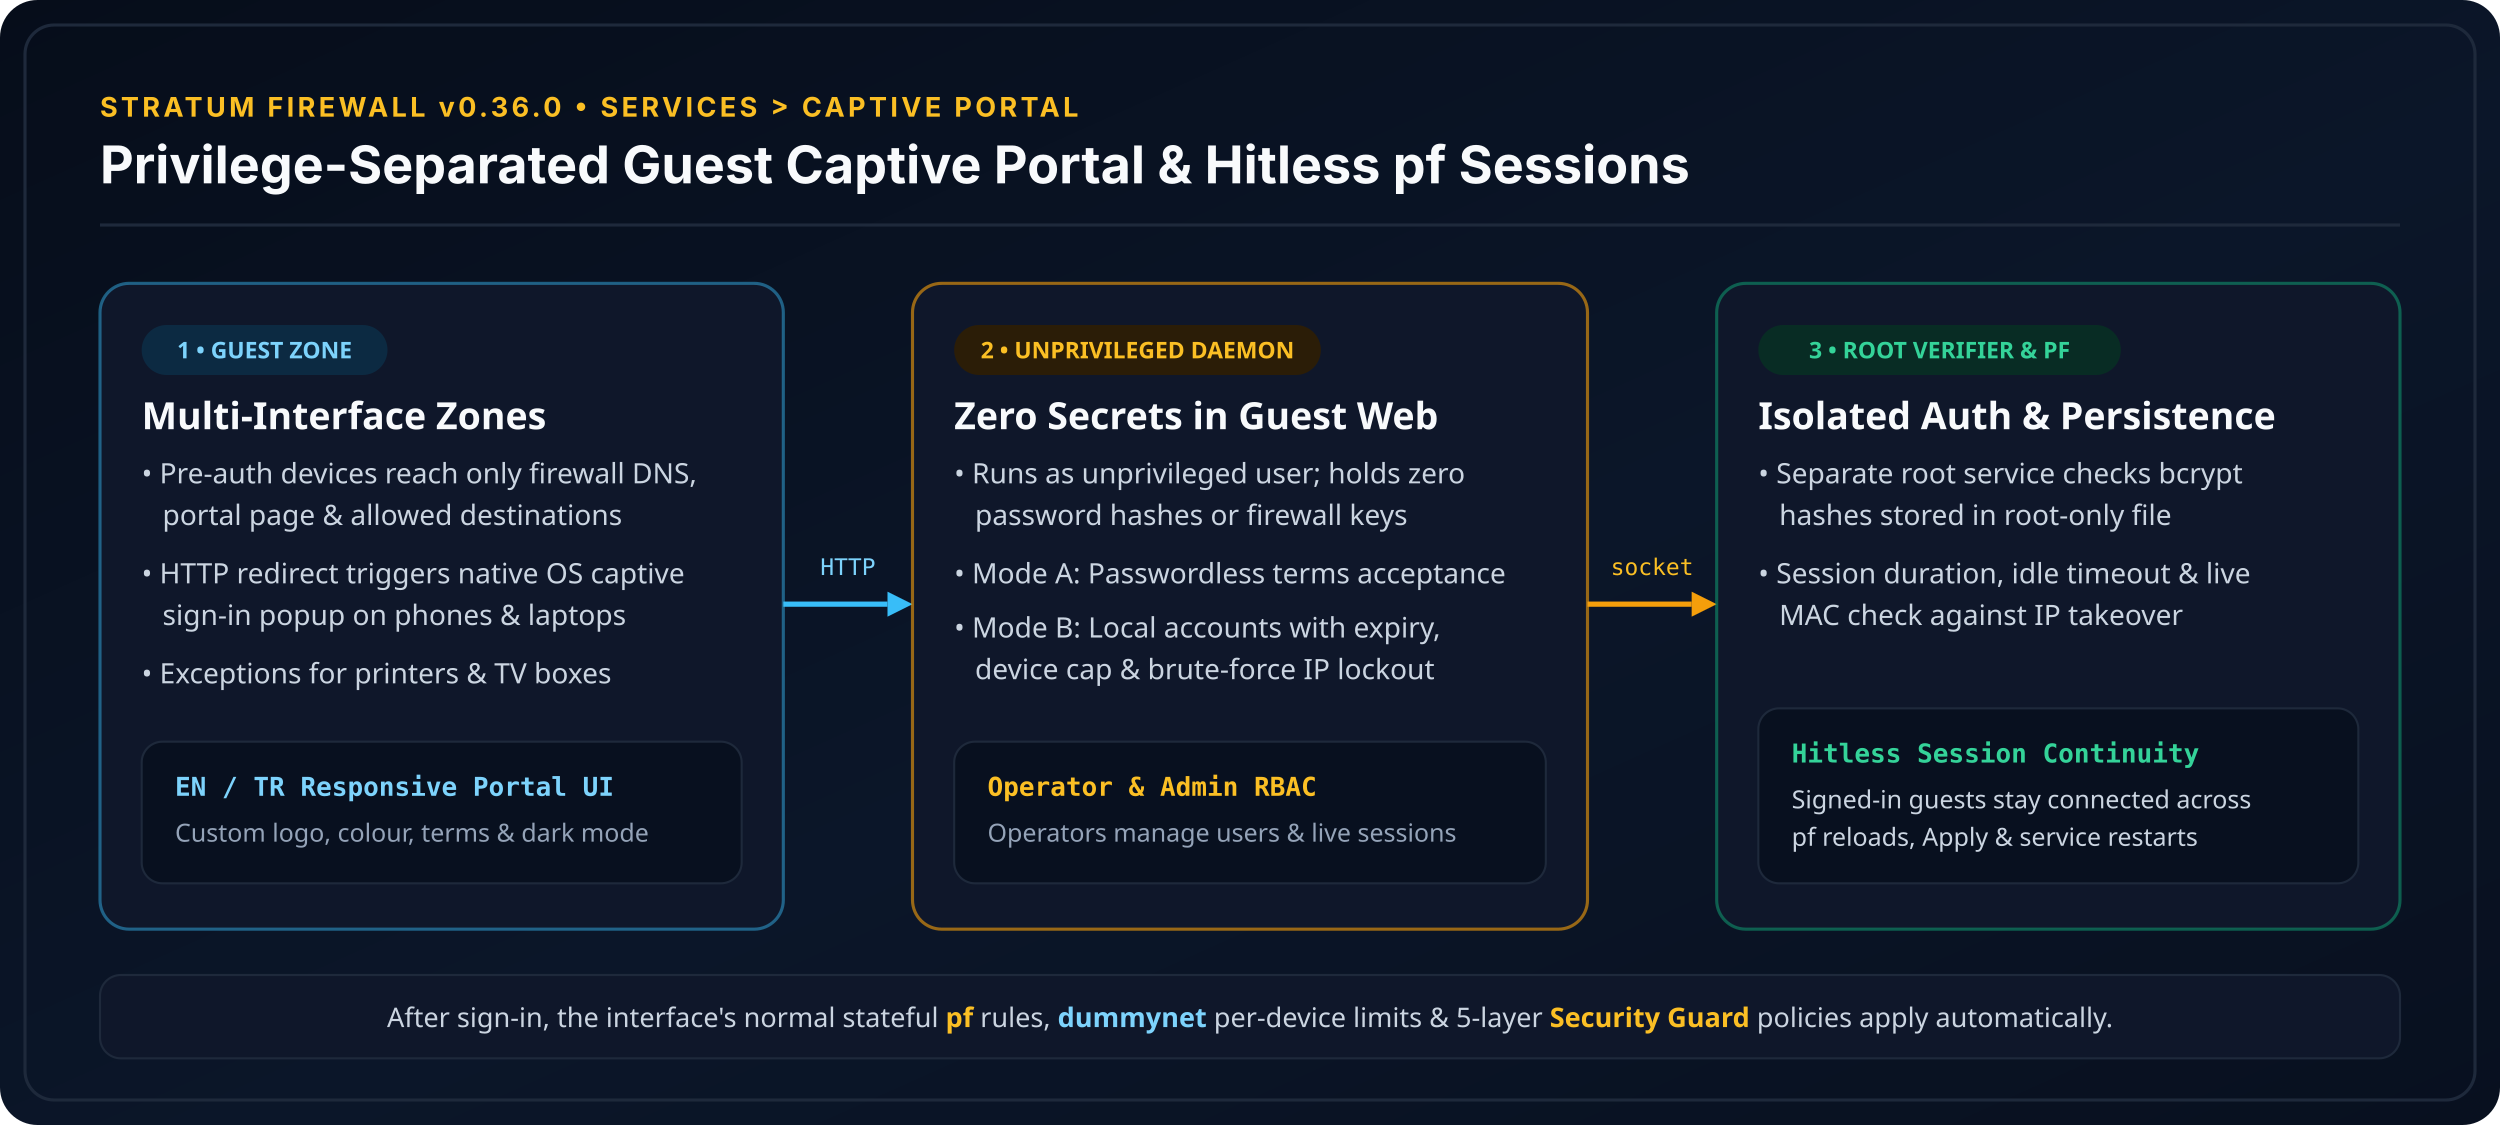
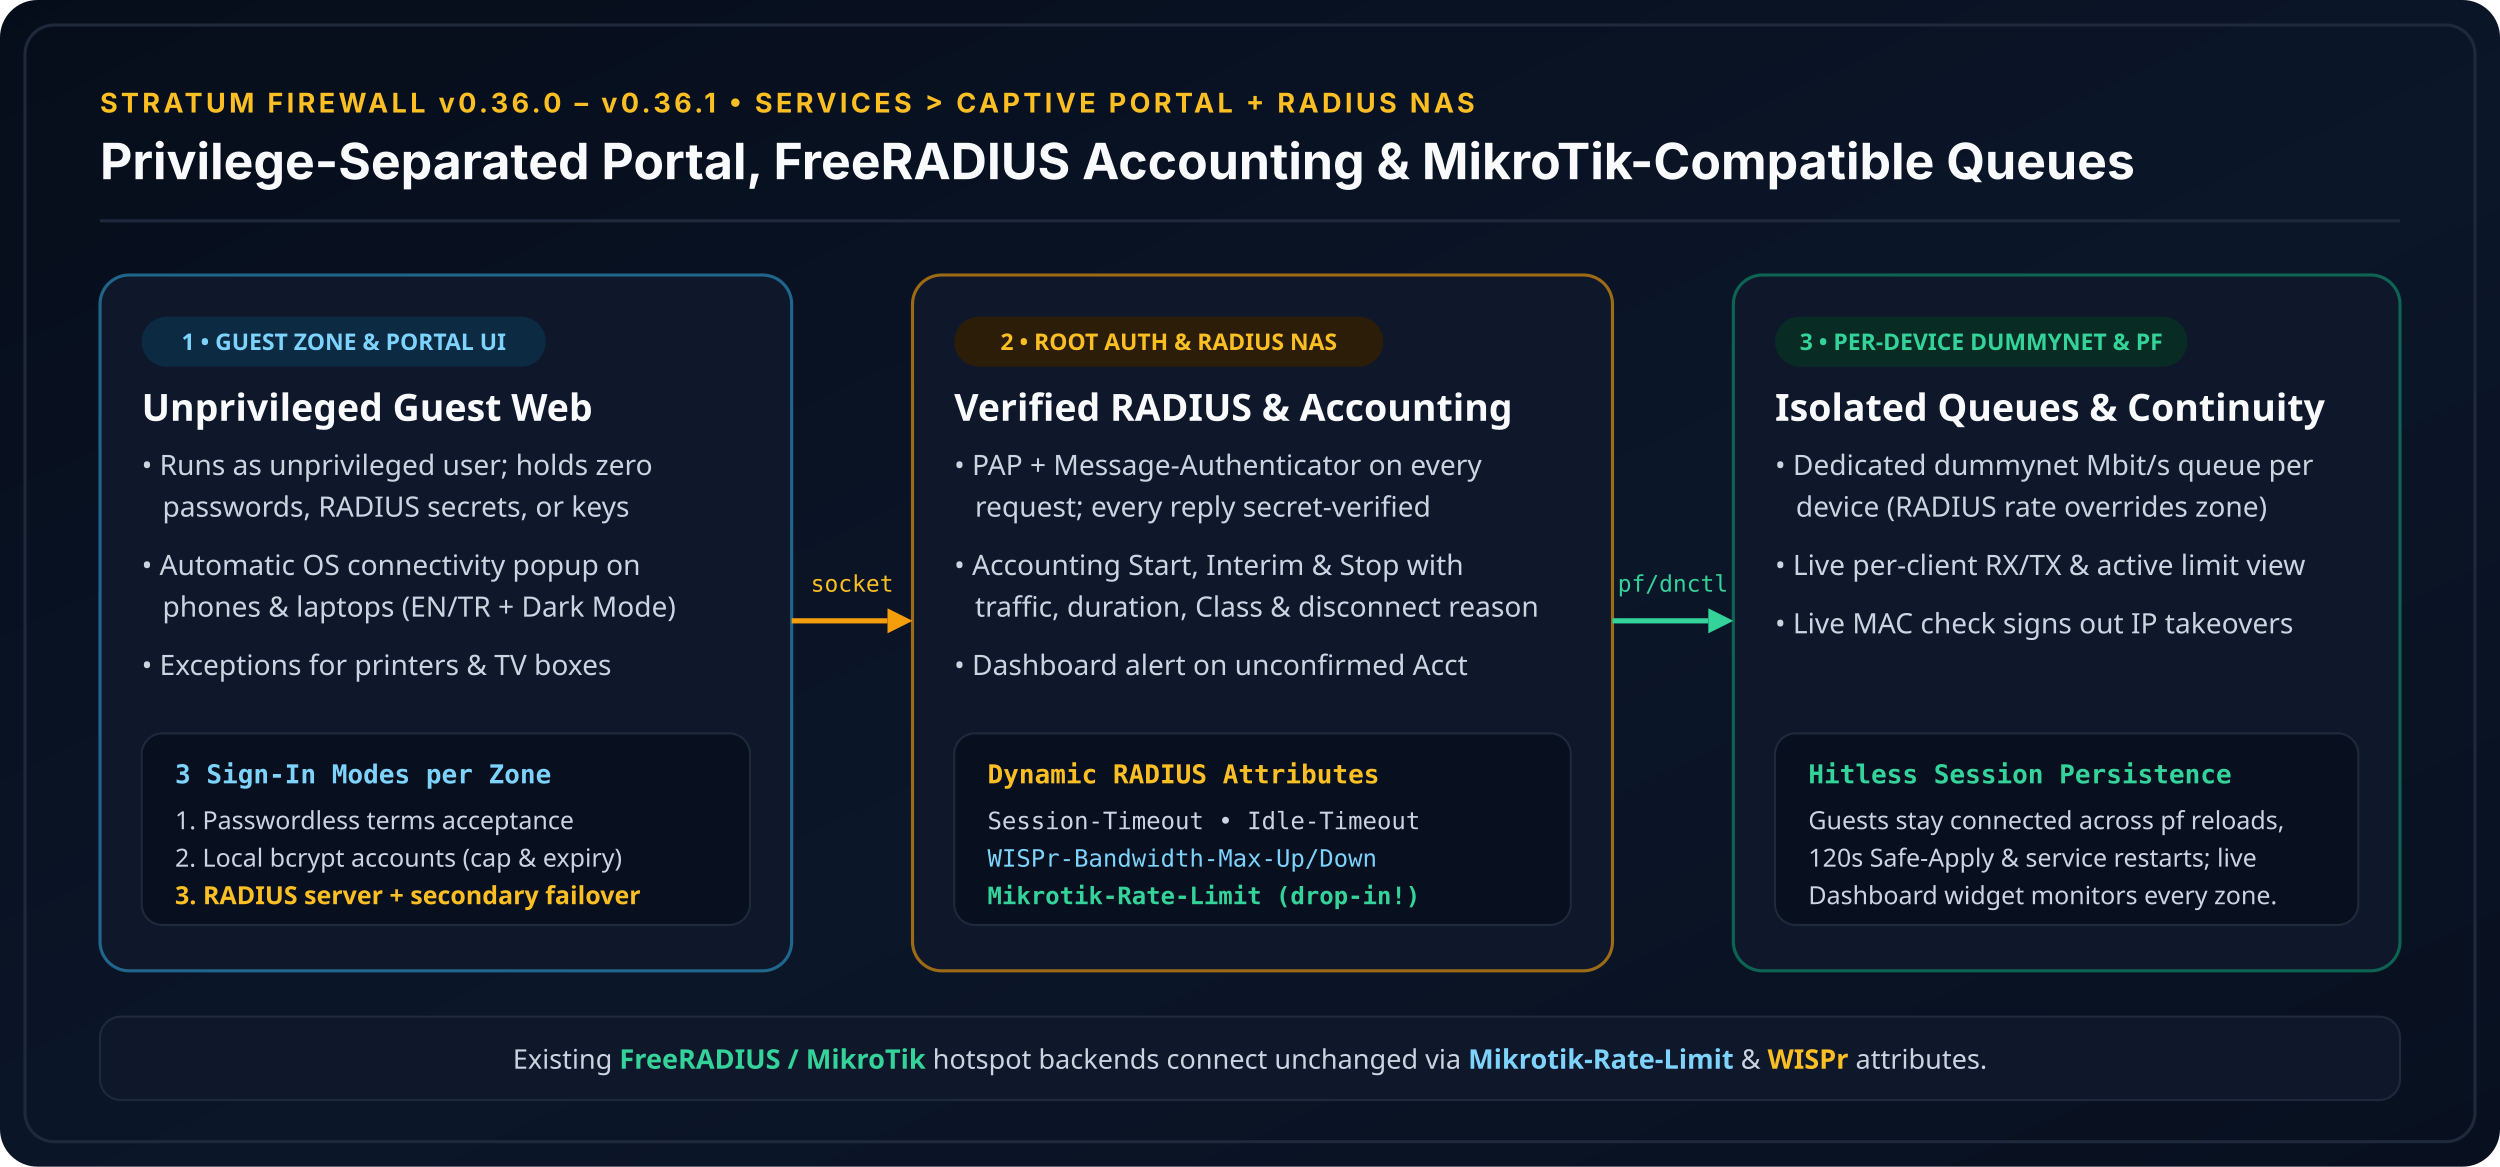
- <svg xmlns="http://www.w3.org/2000/svg" viewBox="0 0 1200 540" width="1200" height="540" role="img" aria-label="Stratum Firewall v0.36.0 Privilege-Separated Captive Portal Architecture">
+ <svg xmlns="http://www.w3.org/2000/svg" viewBox="0 0 1200 560" width="1200" height="560" role="img" aria-label="Stratum Firewall v0.36.1 Captive Portal, RADIUS Accounting, and Per-Device dummynet Architecture">
  <defs>
    <linearGradient id="bgGrad" x1="0%" y1="0%" x2="100%" y2="100%">
      <stop offset="0%" stop-color="#060d1a" />
      <stop offset="55%" stop-color="#0b1629" />
      <stop offset="100%" stop-color="#08101f" />
    </linearGradient>
-     <linearGradient id="amberGrad" x1="0%" y1="0%" x2="100%" y2="0%">
-       <stop offset="0%" stop-color="#f59e0b" />
-       <stop offset="100%" stop-color="#fbbf24" />
-     </linearGradient>
-     <linearGradient id="cyanGrad" x1="0%" y1="0%" x2="100%" y2="0%">
-       <stop offset="0%" stop-color="#0284c7" />
-       <stop offset="100%" stop-color="#38bdf8" />
-     </linearGradient>
  </defs>
-   <rect width="1200" height="540" rx="18" fill="url(#bgGrad)" />
-   <rect x="12" y="12" width="1176" height="516" rx="14" fill="none" stroke="#1e293b" stroke-width="1.5" />
-   <text x="48" y="56" fill="#fbbf24" font-family="system-ui, -apple-system, sans-serif" font-size="13" font-weight="700" letter-spacing="1.6">STRATUM FIREWALL v0.36.0 • SERVICES &gt; CAPTIVE PORTAL</text>
-   <text x="48" y="88" fill="#f8fafc" font-family="system-ui, -apple-system, sans-serif" font-size="25" font-weight="700">Privilege-Separated Guest Captive Portal &amp; Hitless pf Sessions</text>
-   <line x1="48" y1="108" x2="1152" y2="108" stroke="#1e293b" stroke-width="1.5" />
-   <rect x="48" y="136" width="328" height="310" rx="14" fill="#0f172a" stroke="#38bdf8" stroke-opacity="0.45" stroke-width="1.5" />
-   <rect x="68" y="156" width="118" height="24" rx="12" fill="#0c2a42" />
-   <text x="127" y="172" text-anchor="middle" fill="#7dd3fc" font-family="system-ui, sans-serif" font-size="11" font-weight="700">1 • GUEST ZONE</text>
-   <text x="68" y="206" fill="#f8fafc" font-family="system-ui, sans-serif" font-size="18" font-weight="700">Multi-Interface Zones</text>
-   <text x="68" y="232" fill="#cbd5e1" font-family="system-ui, sans-serif" font-size="13.5">• Pre-auth devices reach only firewall DNS,</text>
-   <text x="78" y="252" fill="#cbd5e1" font-family="system-ui, sans-serif" font-size="13.5">portal page &amp; allowed destinations</text>
-   <text x="68" y="280" fill="#cbd5e1" font-family="system-ui, sans-serif" font-size="13.5">• HTTP redirect triggers native OS captive</text>
-   <text x="78" y="300" fill="#cbd5e1" font-family="system-ui, sans-serif" font-size="13.5">sign-in popup on phones &amp; laptops</text>
-   <text x="68" y="328" fill="#cbd5e1" font-family="system-ui, sans-serif" font-size="13.5">• Exceptions for printers &amp; TV boxes</text>
-   <rect x="68" y="356" width="288" height="68" rx="10" fill="#08101f" stroke="#1e293b" />
-   <text x="84" y="382" fill="#7dd3fc" font-family="monospace" font-size="12.5" font-weight="700">EN / TR Responsive Portal UI</text>
-   <text x="84" y="404" fill="#94a3b8" font-family="system-ui, sans-serif" font-size="12">Custom logo, colour, terms &amp; dark mode</text>
-   <line x1="376" y1="290" x2="426" y2="290" stroke="#38bdf8" stroke-width="2.5" />
-   <polygon points="426,284 438,290 426,296" fill="#38bdf8" />
-   <text x="407" y="276" text-anchor="middle" fill="#7dd3fc" font-family="monospace" font-size="11">HTTP</text>
-   <rect x="438" y="136" width="324" height="310" rx="14" fill="#0f172a" stroke="#f59e0b" stroke-opacity="0.6" stroke-width="1.5" />
-   <rect x="458" y="156" width="176" height="24" rx="12" fill="#2b1d07" />
-   <text x="546" y="172" text-anchor="middle" fill="#fbbf24" font-family="system-ui, sans-serif" font-size="11" font-weight="700">2 • UNPRIVILEGED DAEMON</text>
-   <text x="458" y="206" fill="#f8fafc" font-family="system-ui, sans-serif" font-size="18" font-weight="700">Zero Secrets in Guest Web</text>
-   <text x="458" y="232" fill="#cbd5e1" font-family="system-ui, sans-serif" font-size="13.5">• Runs as unprivileged user; holds zero</text>
-   <text x="468" y="252" fill="#cbd5e1" font-family="system-ui, sans-serif" font-size="13.5">password hashes or firewall keys</text>
-   <text x="458" y="280" fill="#cbd5e1" font-family="system-ui, sans-serif" font-size="13.5">• Mode A: Passwordless terms acceptance</text>
-   <text x="458" y="306" fill="#cbd5e1" font-family="system-ui, sans-serif" font-size="13.5">• Mode B: Local accounts with expiry,</text>
-   <text x="468" y="326" fill="#cbd5e1" font-family="system-ui, sans-serif" font-size="13.5">device cap &amp; brute-force IP lockout</text>
-   <rect x="458" y="356" width="284" height="68" rx="10" fill="#08101f" stroke="#1e293b" />
-   <text x="474" y="382" fill="#fbbf24" font-family="monospace" font-size="12.5" font-weight="700">Operator &amp; Admin RBAC</text>
-   <text x="474" y="404" fill="#94a3b8" font-family="system-ui, sans-serif" font-size="12">Operators manage users &amp; live sessions</text>
-   <line x1="762" y1="290" x2="812" y2="290" stroke="#f59e0b" stroke-width="2.5" />
-   <polygon points="812,284 824,290 812,296" fill="#f59e0b" />
-   <text x="793" y="276" text-anchor="middle" fill="#fbbf24" font-family="monospace" font-size="11">socket</text>
-   <rect x="824" y="136" width="328" height="310" rx="14" fill="#0f172a" stroke="#10b981" stroke-opacity="0.45" stroke-width="1.5" />
-   <rect x="844" y="156" width="174" height="24" rx="12" fill="#082c24" />
-   <text x="931" y="172" text-anchor="middle" fill="#34d399" font-family="system-ui, sans-serif" font-size="11" font-weight="700">3 • ROOT VERIFIER &amp; PF</text>
-   <text x="844" y="206" fill="#f8fafc" font-family="system-ui, sans-serif" font-size="18" font-weight="700">Isolated Auth &amp; Persistence</text>
-   <text x="844" y="232" fill="#cbd5e1" font-family="system-ui, sans-serif" font-size="13.5">• Separate root service checks bcrypt</text>
-   <text x="854" y="252" fill="#cbd5e1" font-family="system-ui, sans-serif" font-size="13.5">hashes stored in root-only file</text>
-   <text x="844" y="280" fill="#cbd5e1" font-family="system-ui, sans-serif" font-size="13.5">• Session duration, idle timeout &amp; live</text>
-   <text x="854" y="300" fill="#cbd5e1" font-family="system-ui, sans-serif" font-size="13.5">MAC check against IP takeover</text>
-   <rect x="844" y="340" width="288" height="84" rx="10" fill="#08101f" stroke="#1e293b" />
-   <text x="860" y="366" fill="#34d399" font-family="monospace" font-size="12.5" font-weight="700">Hitless Session Continuity</text>
-   <text x="860" y="388" fill="#cbd5e1" font-family="system-ui, sans-serif" font-size="12">Signed-in guests stay connected across</text>
-   <text x="860" y="406" fill="#cbd5e1" font-family="system-ui, sans-serif" font-size="12">pf reloads, Apply &amp; service restarts</text>
-   <rect x="48" y="468" width="1104" height="40" rx="10" fill="#0f172a" stroke="#1e293b" />
-   <text x="600" y="493" text-anchor="middle" fill="#cbd5e1" font-family="system-ui, sans-serif" font-size="13">After sign-in, the interface's normal stateful <tspan fill="#fbbf24" font-weight="700">pf</tspan> rules, <tspan fill="#7dd3fc" font-weight="700">dummynet</tspan> per-device limits &amp; 5-layer <tspan fill="#fbbf24" font-weight="700">Security Guard</tspan> policies apply automatically.</text>
+   <rect width="1200" height="560" rx="18" fill="url(#bgGrad)" />
+   <rect x="12" y="12" width="1176" height="536" rx="14" fill="none" stroke="#1e293b" stroke-width="1.5" />
+   <text x="48" y="54" fill="#fbbf24" font-family="system-ui, -apple-system, sans-serif" font-size="13" font-weight="700" letter-spacing="1.6">STRATUM FIREWALL v0.36.0 – v0.36.1 • SERVICES &gt; CAPTIVE PORTAL + RADIUS NAS</text>
+   <text x="48" y="86" fill="#f8fafc" font-family="system-ui, -apple-system, sans-serif" font-size="24" font-weight="700">Privilege-Separated Portal, FreeRADIUS Accounting &amp; MikroTik-Compatible Queues</text>
+   <line x1="48" y1="106" x2="1152" y2="106" stroke="#1e293b" stroke-width="1.5" />
+   <rect x="48" y="132" width="332" height="334" rx="14" fill="#0f172a" stroke="#38bdf8" stroke-opacity="0.48" stroke-width="1.5" />
+   <rect x="68" y="152" width="194" height="24" rx="12" fill="#0c2a42" />
+   <text x="165" y="168" text-anchor="middle" fill="#7dd3fc" font-family="system-ui, sans-serif" font-size="11" font-weight="700">1 • GUEST ZONE &amp; PORTAL UI</text>
+   <text x="68" y="202" fill="#f8fafc" font-family="system-ui, sans-serif" font-size="18" font-weight="700">Unprivileged Guest Web</text>
+   <text x="68" y="228" fill="#cbd5e1" font-family="system-ui, sans-serif" font-size="13.5">• Runs as unprivileged user; holds zero</text>
+   <text x="78" y="248" fill="#cbd5e1" font-family="system-ui, sans-serif" font-size="13.5">passwords, RADIUS secrets, or keys</text>
+   <text x="68" y="276" fill="#cbd5e1" font-family="system-ui, sans-serif" font-size="13.5">• Automatic OS connectivity popup on</text>
+   <text x="78" y="296" fill="#cbd5e1" font-family="system-ui, sans-serif" font-size="13.5">phones &amp; laptops (EN/TR + Dark Mode)</text>
+   <text x="68" y="324" fill="#cbd5e1" font-family="system-ui, sans-serif" font-size="13.5">• Exceptions for printers &amp; TV boxes</text>
+   <rect x="68" y="352" width="292" height="92" rx="10" fill="#08101f" stroke="#1e293b" />
+   <text x="84" y="376" fill="#7dd3fc" font-family="monospace" font-size="12.5" font-weight="700">3 Sign-In Modes per Zone</text>
+   <text x="84" y="398" fill="#cbd5e1" font-family="system-ui, sans-serif" font-size="12">1. Passwordless terms acceptance</text>
+   <text x="84" y="416" fill="#cbd5e1" font-family="system-ui, sans-serif" font-size="12">2. Local bcrypt accounts (cap &amp; expiry)</text>
+   <text x="84" y="434" fill="#fbbf24" font-family="system-ui, sans-serif" font-size="12" font-weight="700">3. RADIUS server + secondary failover</text>
+   <line x1="380" y1="298" x2="426" y2="298" stroke="#f59e0b" stroke-width="2.5" />
+   <polygon points="426,292 438,298 426,304" fill="#f59e0b" />
+   <text x="409" y="284" text-anchor="middle" fill="#fbbf24" font-family="monospace" font-size="11">socket</text>
+   <rect x="438" y="132" width="336" height="334" rx="14" fill="#0f172a" stroke="#f59e0b" stroke-opacity="0.62" stroke-width="1.5" />
+   <rect x="458" y="152" width="206" height="24" rx="12" fill="#2b1d07" />
+   <text x="561" y="168" text-anchor="middle" fill="#fbbf24" font-family="system-ui, sans-serif" font-size="11" font-weight="700">2 • ROOT AUTH &amp; RADIUS NAS</text>
+   <text x="458" y="202" fill="#f8fafc" font-family="system-ui, sans-serif" font-size="18" font-weight="700">Verified RADIUS &amp; Accounting</text>
+   <text x="458" y="228" fill="#cbd5e1" font-family="system-ui, sans-serif" font-size="13.5">• PAP + Message-Authenticator on every</text>
+   <text x="468" y="248" fill="#cbd5e1" font-family="system-ui, sans-serif" font-size="13.5">request; every reply secret-verified</text>
+   <text x="458" y="276" fill="#cbd5e1" font-family="system-ui, sans-serif" font-size="13.5">• Accounting Start, Interim &amp; Stop with</text>
+   <text x="468" y="296" fill="#cbd5e1" font-family="system-ui, sans-serif" font-size="13.5">traffic, duration, Class &amp; disconnect reason</text>
+   <text x="458" y="324" fill="#cbd5e1" font-family="system-ui, sans-serif" font-size="13.5">• Dashboard alert on unconfirmed Acct</text>
+   <rect x="458" y="352" width="296" height="92" rx="10" fill="#08101f" stroke="#1e293b" />
+   <text x="474" y="376" fill="#fbbf24" font-family="monospace" font-size="12.5" font-weight="700">Dynamic RADIUS Attributes</text>
+   <text x="474" y="398" fill="#cbd5e1" font-family="monospace" font-size="11.5">Session-Timeout • Idle-Timeout</text>
+   <text x="474" y="416" fill="#7dd3fc" font-family="monospace" font-size="11.5">WISPr-Bandwidth-Max-Up/Down</text>
+   <text x="474" y="434" fill="#34d399" font-family="monospace" font-size="11.5" font-weight="700">Mikrotik-Rate-Limit (drop-in!)</text>
+   <line x1="774" y1="298" x2="820" y2="298" stroke="#34d399" stroke-width="2.5" />
+   <polygon points="820,292 832,298 820,304" fill="#34d399" />
+   <text x="803" y="284" text-anchor="middle" fill="#34d399" font-family="monospace" font-size="11">pf/dnctl</text>
+   <rect x="832" y="132" width="320" height="334" rx="14" fill="#0f172a" stroke="#10b981" stroke-opacity="0.48" stroke-width="1.5" />
+   <rect x="852" y="152" width="198" height="24" rx="12" fill="#082c24" />
+   <text x="951" y="168" text-anchor="middle" fill="#34d399" font-family="system-ui, sans-serif" font-size="11" font-weight="700">3 • PER-DEVICE DUMMYNET &amp; PF</text>
+   <text x="852" y="202" fill="#f8fafc" font-family="system-ui, sans-serif" font-size="18" font-weight="700">Isolated Queues &amp; Continuity</text>
+   <text x="852" y="228" fill="#cbd5e1" font-family="system-ui, sans-serif" font-size="13.5">• Dedicated dummynet Mbit/s queue per</text>
+   <text x="862" y="248" fill="#cbd5e1" font-family="system-ui, sans-serif" font-size="13.5">device (RADIUS rate overrides zone)</text>
+   <text x="852" y="276" fill="#cbd5e1" font-family="system-ui, sans-serif" font-size="13.5">• Live per-client RX/TX &amp; active limit view</text>
+   <text x="852" y="304" fill="#cbd5e1" font-family="system-ui, sans-serif" font-size="13.5">• Live MAC check signs out IP takeovers</text>
+   <rect x="852" y="352" width="280" height="92" rx="10" fill="#08101f" stroke="#1e293b" />
+   <text x="868" y="376" fill="#34d399" font-family="monospace" font-size="12.5" font-weight="700">Hitless Session Persistence</text>
+   <text x="868" y="398" fill="#cbd5e1" font-family="system-ui, sans-serif" font-size="12">Guests stay connected across pf reloads,</text>
+   <text x="868" y="416" fill="#cbd5e1" font-family="system-ui, sans-serif" font-size="12">120s Safe-Apply &amp; service restarts; live</text>
+   <text x="868" y="434" fill="#cbd5e1" font-family="system-ui, sans-serif" font-size="12">Dashboard widget monitors every zone.</text>
+   <rect x="48" y="488" width="1104" height="40" rx="10" fill="#0f172a" stroke="#1e293b" />
+   <text x="600" y="513" text-anchor="middle" fill="#cbd5e1" font-family="system-ui, sans-serif" font-size="13">Existing <tspan fill="#34d399" font-weight="700">FreeRADIUS / MikroTik</tspan> hotspot backends connect unchanged via <tspan fill="#7dd3fc" font-weight="700">Mikrotik-Rate-Limit</tspan> &amp; <tspan fill="#fbbf24" font-weight="700">WISPr</tspan> attributes.</text>
</svg>
